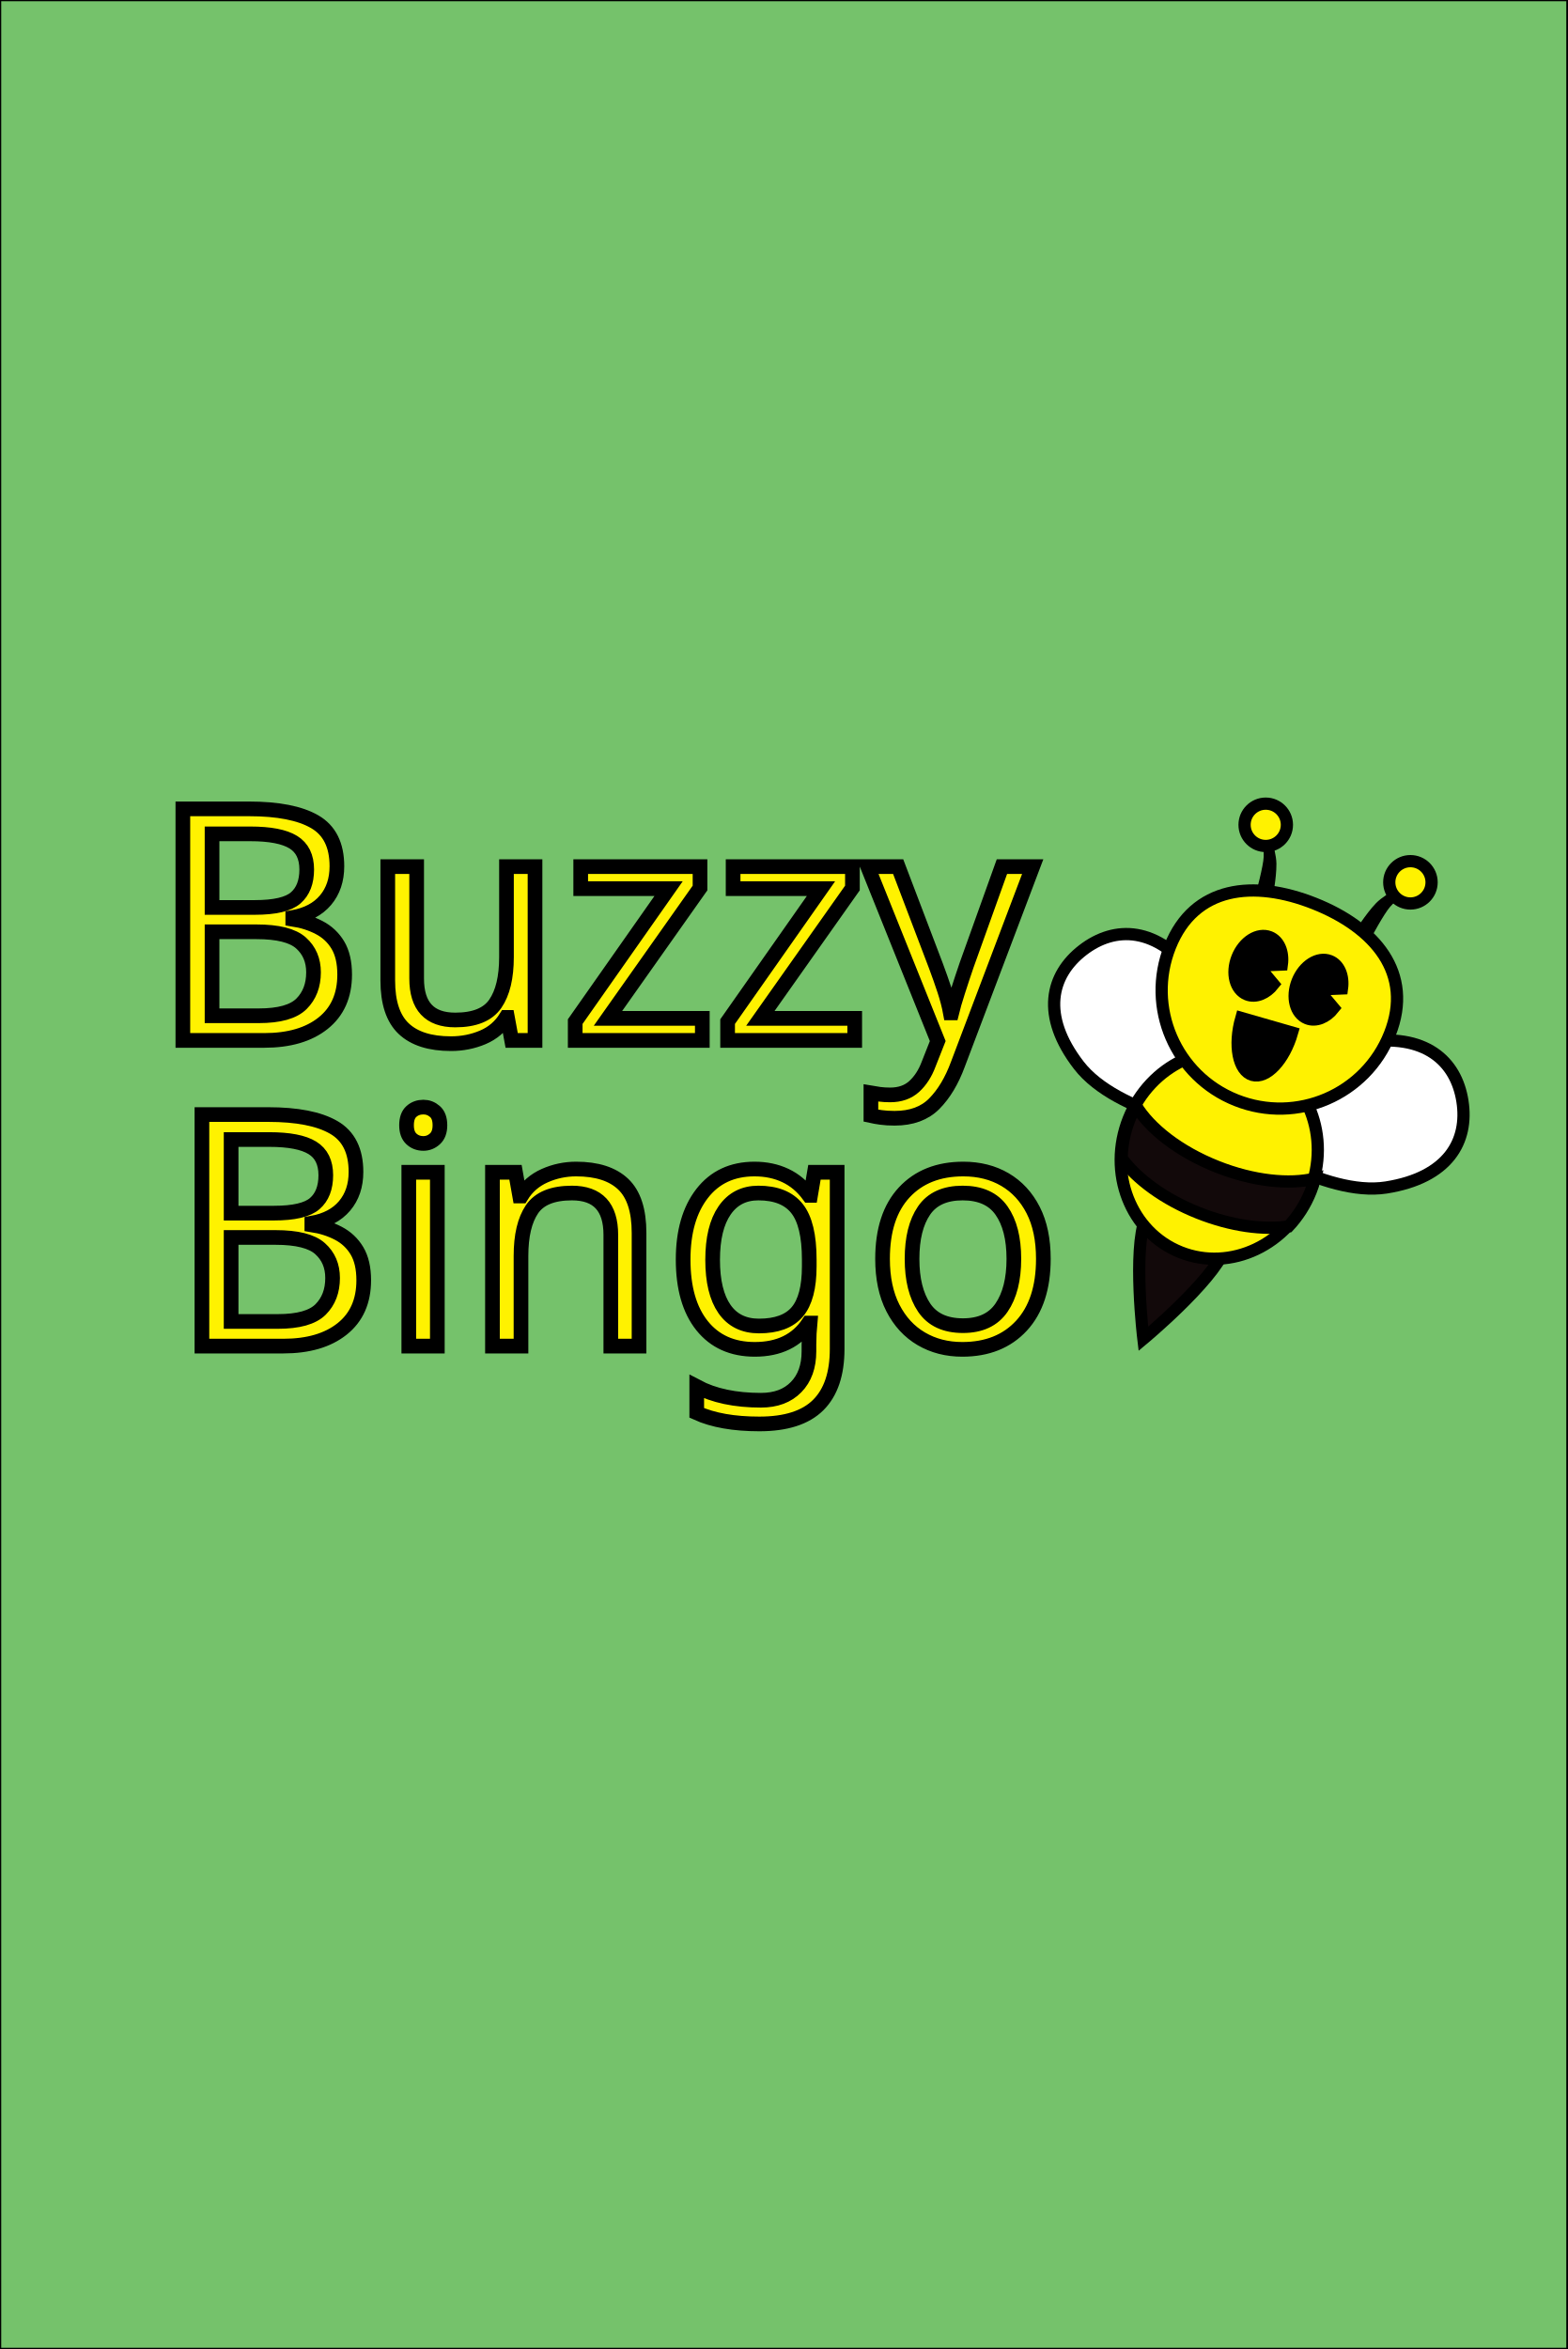
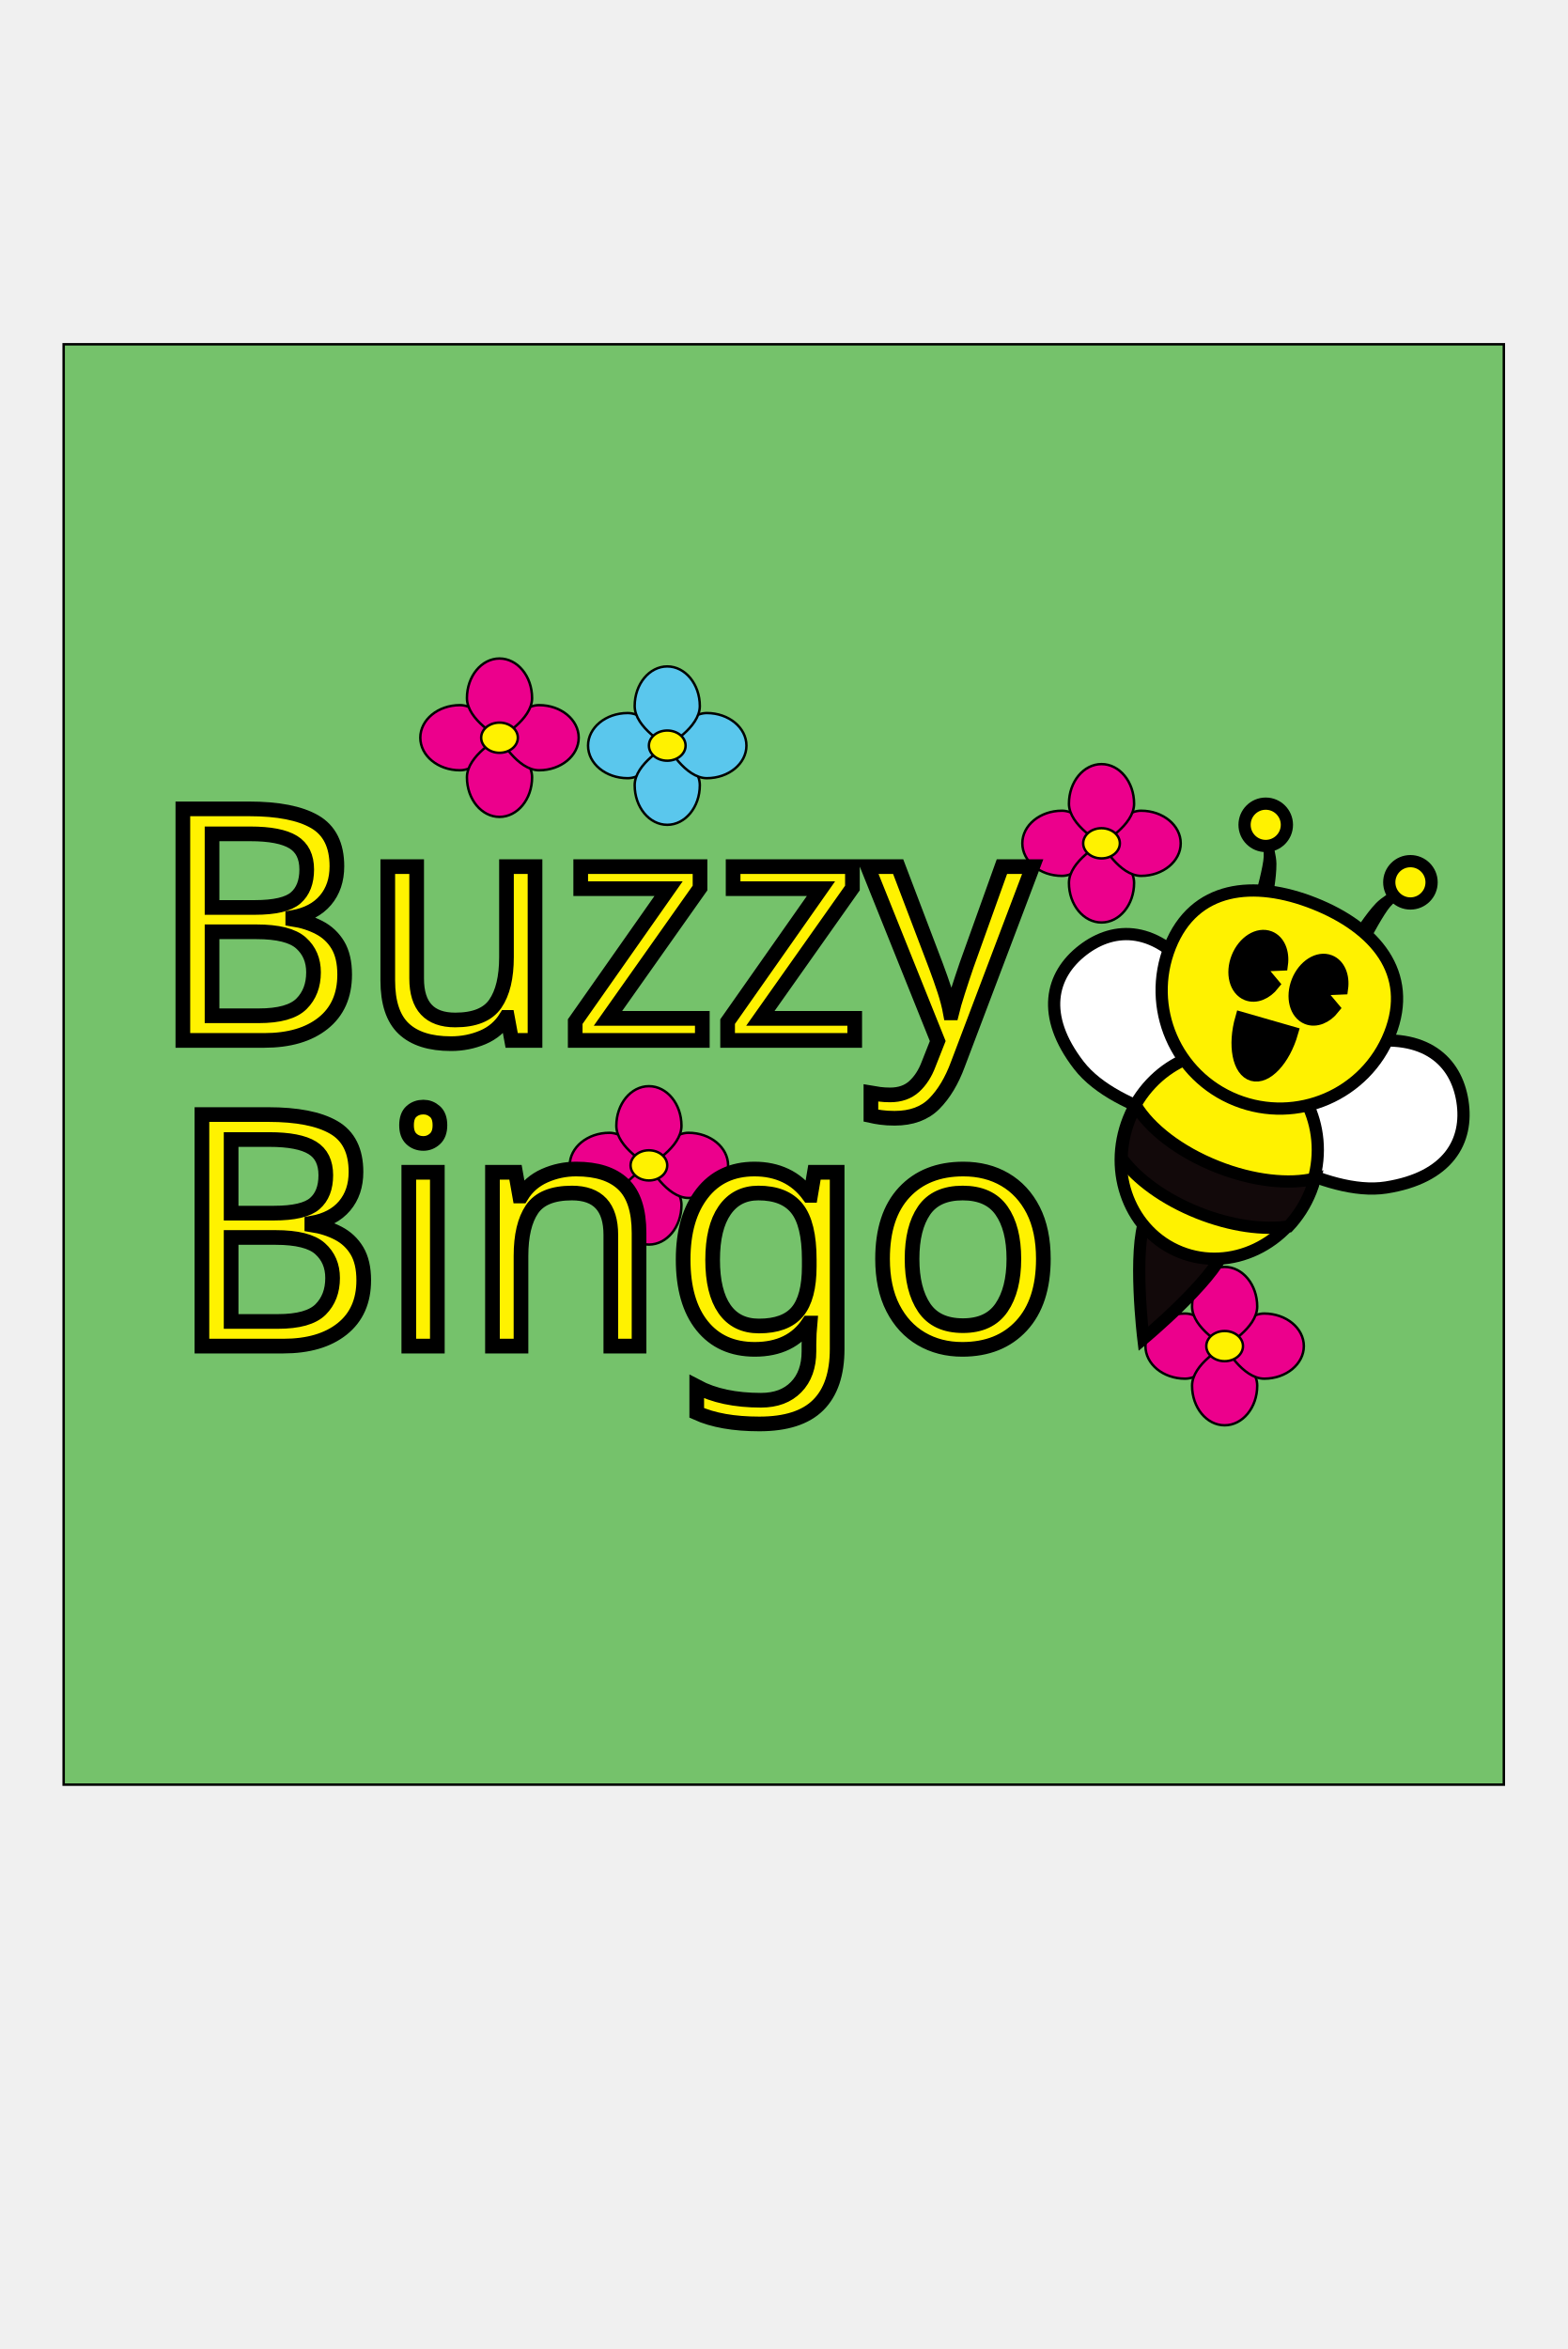
- <svg xmlns="http://www.w3.org/2000/svg" xmlns:xlink="http://www.w3.org/1999/xlink" version="1.1" x="0px" y="0px" width="641.072px" height="960.563px" viewBox="0 0 641.072 960.563" enable-background="new 0 0 641.072 960.563" xml:space="preserve">
+ <svg xmlns="http://www.w3.org/2000/svg" xmlns:xlink="http://www.w3.org/1999/xlink" version="1.1" id="Layer_1" x="0px" y="0px" width="641.072px" height="960.562px" viewBox="0 0 641.072 960.562" enable-background="new 0 0 641.072 960.562" xml:space="preserve">
  <symbol id="flower_1_" viewBox="-32.887 -32.887 65.774 65.773">
    <g>
-       <path fill="#EC008C" stroke="#000000" stroke-miterlimit="10" d="M-16.194,13.32C-7.25,13.32,0,0,0,0s-7.25-13.32-16.193-13.32    S-32.387-7.356-32.387,0S-25.137,13.32-16.194,13.32z" />
-       <path fill="#EC008C" stroke="#000000" stroke-miterlimit="10" d="M-13.32-16.193C-13.32-7.25,0,0,0,0s13.32-7.25,13.32-16.193    S7.356-32.387,0-32.387C-7.357-32.387-13.32-25.137-13.32-16.193z" />
-       <path fill="#EC008C" stroke="#000000" stroke-miterlimit="10" d="M16.193-13.32C7.25-13.32,0,0,0,0s7.25,13.32,16.193,13.32    S32.387,7.356,32.387,0S25.137-13.32,16.193-13.32z" />
-       <path fill="#EC008C" stroke="#000000" stroke-miterlimit="10" d="M13.32,16.193C13.32,7.25,0,0,0,0s-13.32,7.25-13.32,16.193    S-7.357,32.387,0,32.387C7.356,32.387,13.32,25.137,13.32,16.193z" />
+       <path fill="#EC008C" stroke="#000000" stroke-miterlimit="10" d="M-16.194,13.32C-7.25,13.32,0,0,0,0s-7.25-13.32-16.193-13.32    c-8.943,0-16.194,5.964-16.194,13.32S-25.137,13.32-16.194,13.32z" />
+       <path fill="#EC008C" stroke="#000000" stroke-miterlimit="10" d="M-13.32-16.193C-13.32-7.25,0,0,0,0s13.32-7.25,13.32-16.193    c0-8.942-5.964-16.193-13.32-16.193C-7.357-32.387-13.32-25.137-13.32-16.193z" />
+       <path fill="#EC008C" stroke="#000000" stroke-miterlimit="10" d="M16.193-13.32C7.25-13.32,0,0,0,0s7.25,13.32,16.193,13.32    c8.943,0,16.194-5.964,16.194-13.32S25.137-13.32,16.193-13.32z" />
+       <path fill="#EC008C" stroke="#000000" stroke-miterlimit="10" d="M13.32,16.193C13.32,7.25,0,0,0,0s-13.32,7.25-13.32,16.193    c0,8.942,5.963,16.193,13.32,16.193C7.356,32.387,13.32,25.137,13.32,16.193z" />
    </g>
    <path fill="#FFF200" stroke="#000000" stroke-miterlimit="10" d="M7.5,0c0-3.409-3.358-6.173-7.5-6.173S-7.5-3.409-7.5,0   S-4.142,6.173,0,6.173S7.5,3.409,7.5,0z" />
  </symbol>
  <g id="Layer_3">
-     <rect fill="#75C26B" stroke="#000000" stroke-miterlimit="10" width="641.072" height="960.563" />
+     <rect x="26.036" y="140.781" fill="#75C26B" stroke="#000000" stroke-miterlimit="10" width="589" height="589" />
  </g>
-   <g id="Layer_4" display="none">
-     <use xlink:href="#flower_1_" width="65.774" height="65.773" x="-32.887" y="-32.887" transform="matrix(1 0 0 -1 161.5 61)" display="inline" overflow="visible" />
-     <use xlink:href="#flower_1_" width="65.774" height="65.773" x="-32.887" y="-32.887" transform="matrix(1 0 0 -1 51.5 203.5)" display="inline" overflow="visible" />
-     <use xlink:href="#flower_1_" width="65.774" height="65.773" x="-32.887" y="-32.887" transform="matrix(1 0 0 -1 504 117.5)" display="inline" overflow="visible" />
-     <use xlink:href="#flower_1_" width="65.774" height="65.773" x="-32.887" y="-32.887" transform="matrix(1 0 0 -1 89 362)" display="inline" overflow="visible" />
+   <g id="Layer_4">
+     <use xlink:href="#flower_1_" width="65.774" height="65.773" x="-32.887" y="-32.887" transform="matrix(1 0 0 -1 204.2861 301.6665)" overflow="visible" />
+     <use xlink:href="#flower_1_" width="65.774" height="65.773" x="-32.887" y="-32.887" transform="matrix(1 0 0 -1 265.3872 476.5532)" overflow="visible" />
+     <use xlink:href="#flower_1_" width="65.774" height="65.773" x="-32.887" y="-32.887" transform="matrix(1 0 0 -1 450.4932 344.8462)" overflow="visible" />
+     <use xlink:href="#flower_1_" width="65.774" height="65.773" x="-32.887" y="-32.887" transform="matrix(1 0 0 -1 500.8477 550.4531)" overflow="visible" />
  </g>
-   <g id="Layer_5" display="none">
-     <g id="flower" display="inline">
+   <g id="Layer_5">
+     <g id="flower">
      <g>
-         <path fill="#5AC7ED" stroke="#000000" stroke-miterlimit="10" d="M216.806,138.18c8.944,0,16.193,13.32,16.193,13.32     s-7.25,13.32-16.193,13.32s-16.193-5.964-16.193-13.32S207.863,138.18,216.806,138.18z" />
-         <path fill="#5AC7ED" stroke="#000000" stroke-miterlimit="10" d="M219.68,167.693c0-8.943,13.32-16.193,13.32-16.193     s13.32,7.25,13.32,16.193s-5.963,16.193-13.32,16.193C225.643,183.887,219.68,176.637,219.68,167.693z" />
-         <path fill="#5AC7ED" stroke="#000000" stroke-miterlimit="10" d="M249.193,164.82C240.25,164.82,233,151.5,233,151.5     s7.25-13.32,16.193-13.32s16.193,5.964,16.193,13.32S258.137,164.82,249.193,164.82z" />
-         <path fill="#5AC7ED" stroke="#000000" stroke-miterlimit="10" d="M246.32,135.307c0,8.943-13.32,16.193-13.32,16.193     s-13.32-7.25-13.32-16.193s5.963-16.193,13.32-16.193C240.356,119.113,246.32,126.363,246.32,135.307z" />
+         <path fill="#5AC7ED" stroke="#000000" stroke-miterlimit="10" d="M256.693,291.581c8.944,0,16.193,13.32,16.193,13.32     s-7.25,13.32-16.193,13.32c-8.943,0-16.193-5.964-16.193-13.32S247.75,291.581,256.693,291.581z" />
+         <path fill="#5AC7ED" stroke="#000000" stroke-miterlimit="10" d="M259.567,321.093c0-8.943,13.32-16.193,13.32-16.193     s13.32,7.25,13.32,16.193s-5.963,16.193-13.32,16.193C265.53,337.288,259.567,330.038,259.567,321.093z" />
+         <path fill="#5AC7ED" stroke="#000000" stroke-miterlimit="10" d="M289.08,318.22c-8.943,0-16.193-13.32-16.193-13.32     s7.25-13.32,16.193-13.32s16.193,5.964,16.193,13.32S298.024,318.22,289.08,318.22z" />
+         <path fill="#5AC7ED" stroke="#000000" stroke-miterlimit="10" d="M286.207,288.708c0,8.943-13.32,16.193-13.32,16.193     s-13.32-7.25-13.32-16.193s5.963-16.193,13.32-16.193C280.243,272.513,286.207,279.763,286.207,288.708z" />
      </g>
-       <ellipse fill="#FFF200" stroke="#000000" stroke-miterlimit="10" cx="233" cy="151.5" rx="7.5" ry="6.173" />
+       <ellipse fill="#FFF200" stroke="#000000" stroke-miterlimit="10" cx="272.887" cy="304.9" rx="7.5" ry="6.173" />
    </g>
  </g>
  <g id="Layer_2">
    <g>
-       <path fill="#FFFFFF" stroke="#000000" stroke-width="5" stroke-miterlimit="10" d="M441.24,435.648    c15.692,20.324,58.41,26.503,58.41,26.503s4.829-42.892-10.863-63.216c-15.696-20.324-32.84-20.524-45.97-10.387    C429.688,398.687,425.545,415.323,441.24,435.648z" />
-       <path fill="#FFFFFF" stroke="#000000" stroke-width="5" stroke-miterlimit="10" d="M566.914,485.588    c-25.361,4.01-60.671-20.816-60.671-20.816s25.929-34.508,51.29-38.518c25.364-4.01,37.97,7.611,40.56,23.996    C600.685,466.635,592.28,481.578,566.914,485.588z" />
+       <path fill="#FFFFFF" stroke="#000000" stroke-width="5" stroke-miterlimit="10" d="M441.24,435.648    c15.691,20.323,58.41,26.503,58.41,26.503s4.828-42.893-10.863-63.216c-15.696-20.324-32.84-20.524-45.97-10.387    C429.688,398.687,425.545,415.323,441.24,435.648z" />
+       <path fill="#FFFFFF" stroke="#000000" stroke-width="5" stroke-miterlimit="10" d="M566.914,485.588    c-25.361,4.01-60.671-20.815-60.671-20.815s25.929-34.509,51.29-38.519c25.364-4.01,37.97,7.611,40.56,23.996    C600.685,466.635,592.28,481.578,566.914,485.588z" />
    </g>
    <g>
      <g>
-         <path stroke="#000000" stroke-miterlimit="10" d="M554.303,381.521c0,0,4.616-7.479,8.813-11.836     c4.196-4.358,17.268-10.942,17.268-10.942s-9.698,8.869-12.279,11.786c-2.58,2.918-8.084,13.265-8.084,13.265L554.303,381.521z" />
+         <path stroke="#000000" stroke-miterlimit="10" d="M554.303,381.521c0,0,4.616-7.479,8.813-11.836     c4.195-4.358,17.268-10.942,17.268-10.942s-9.698,8.869-12.278,11.786c-2.58,2.918-8.084,13.265-8.084,13.265L554.303,381.521z" />
        <circle fill="#FFF200" stroke="#000000" stroke-width="5" stroke-miterlimit="10" cx="576.827" cy="360.8" r="8.655" />
      </g>
      <g>
-         <path stroke="#000000" stroke-miterlimit="10" d="M519.81,367.814c0,0,1.776-8.606,1.714-14.656     c-0.06-6.05-5.047-19.809-5.047-19.809s0.966,13.105,0.841,16.999c-0.126,3.894-3.226,15.195-3.226,15.195L519.81,367.814z" />
+         <path stroke="#000000" stroke-miterlimit="10" d="M519.81,367.814c0,0,1.776-8.606,1.715-14.656     c-0.061-6.05-5.048-19.809-5.048-19.809s0.967,13.105,0.842,16.999c-0.126,3.894-3.227,15.195-3.227,15.195L519.81,367.814z" />
        <circle fill="#FFF200" stroke="#000000" stroke-width="5" stroke-miterlimit="10" cx="517.651" cy="337.286" r="8.656" />
      </g>
    </g>
-     <path fill="#12090A" stroke="#000000" stroke-width="5" stroke-miterlimit="10" d="M500.848,510.924   c-5.276,13.282-33.241,36.55-33.241,36.55s-4.364-36.113,0.913-49.396L500.848,510.924z" />
-     <ellipse transform="matrix(0.9293 0.3693 -0.3693 0.9293 209.6408 -150.7672)" fill="#FFF200" stroke="#000000" stroke-width="5" stroke-miterlimit="10" cx="498.669" cy="472.26" rx="39.878" ry="42.847" />
-     <path fill="#FFF200" stroke="#000000" stroke-width="5" stroke-miterlimit="10" d="M568.396,422.82   c-9.861,24.822-37.98,36.948-62.801,27.086c-24.822-9.863-36.949-37.982-27.085-62.804c9.862-24.822,34.221-27.486,59.042-17.623   C562.375,379.342,578.261,397.999,568.396,422.82z" />
+     <path fill="#12090A" stroke="#000000" stroke-width="5" stroke-miterlimit="10" d="M500.848,510.924   c-5.275,13.282-33.24,36.55-33.24,36.55s-4.364-36.112,0.912-49.396L500.848,510.924z" />
+     <ellipse transform="matrix(0.3693 -0.9293 0.9293 0.3693 -124.3802 761.2554)" fill="#FFF200" stroke="#000000" stroke-width="5" stroke-miterlimit="10" cx="498.648" cy="472.262" rx="42.847" ry="39.878" />
+     <path fill="#FFF200" stroke="#000000" stroke-width="5" stroke-miterlimit="10" d="M568.396,422.82   c-9.861,24.821-37.98,36.947-62.802,27.086c-24.821-9.863-36.948-37.982-27.085-62.804c9.862-24.822,34.222-27.486,59.042-17.623   C562.375,379.342,578.261,397.999,568.396,422.82z" />
    <g>
-       <path stroke="#000000" stroke-width="5" stroke-miterlimit="10" d="M524.248,394.427c0.699-5.092-1.186-9.708-4.966-11.209    c-4.737-1.882-10.661,1.835-13.231,8.305c-2.57,6.468-0.814,13.239,3.923,15.123c3.595,1.428,7.872-0.368,10.85-4.143    l-6.416-7.659L524.248,394.427z" />
-       <path stroke="#000000" stroke-width="5" stroke-miterlimit="10" d="M548.848,404.202c0.7-5.091-1.184-9.707-4.964-11.208    c-4.737-1.882-10.661,1.835-13.233,8.304c-2.57,6.468-0.814,13.239,3.925,15.123c3.595,1.427,7.872-0.368,10.85-4.143    l-6.418-7.659L548.848,404.202z" />
+       <path stroke="#000000" stroke-width="5" stroke-miterlimit="10" d="M524.248,394.427c0.699-5.092-1.186-9.708-4.966-11.209    c-4.737-1.882-10.661,1.835-13.231,8.305c-2.569,6.468-0.813,13.239,3.923,15.123c3.596,1.428,7.872-0.368,10.851-4.143    l-6.416-7.659L524.248,394.427z" />
+       <path stroke="#000000" stroke-width="5" stroke-miterlimit="10" d="M548.848,404.202c0.7-5.091-1.184-9.707-4.964-11.208    c-4.736-1.882-10.661,1.835-13.232,8.304c-2.57,6.468-0.814,13.239,3.925,15.123c3.595,1.427,7.872-0.368,10.85-4.143    l-6.418-7.659L548.848,404.202z" />
    </g>
-     <path stroke="#000000" stroke-width="5" stroke-miterlimit="10" d="M507.68,416.274c-3.223,11.218-1.19,21.646,4.541,23.293   s12.989-6.112,16.213-17.328L507.68,416.274z" />
-     <path fill="#12090A" stroke="#000000" stroke-width="5" stroke-miterlimit="10" d="M464.571,452.166   c-0.979,1.75-1.861,3.582-2.624,5.502c-2.094,5.27-3.131,10.677-3.229,15.968c6.176,8.474,17.388,16.774,31.423,22.353   c13.407,5.326,26.642,7.074,36.783,5.545c3.798-4.033,6.943-8.882,9.14-14.414c0.68-1.707,1.235-3.432,1.698-5.16   c-10.467,2.529-25.174,1.037-40.101-4.895C482.221,470.928,470.229,461.498,464.571,452.166z" />
+     <path stroke="#000000" stroke-width="5" stroke-miterlimit="10" d="M507.68,416.274c-3.223,11.218-1.189,21.646,4.541,23.293   c5.731,1.646,12.989-6.112,16.213-17.328L507.68,416.274z" />
+     <path fill="#12090A" stroke="#000000" stroke-width="5" stroke-miterlimit="10" d="M464.571,452.166   c-0.979,1.75-1.861,3.582-2.624,5.502c-2.094,5.27-3.131,10.677-3.229,15.968c6.176,8.475,17.389,16.774,31.423,22.354   c13.407,5.326,26.643,7.073,36.783,5.545c3.798-4.033,6.943-8.882,9.141-14.414c0.68-1.707,1.234-3.433,1.697-5.16   c-10.467,2.529-25.174,1.037-40.101-4.895C482.221,470.928,470.229,461.498,464.571,452.166z" />
  </g>
-   <g id="Layer_1">
-     <text transform="matrix(1 0 0 1 61.9248 425.4531)">
-       <tspan x="0" y="0" fill="#FFF200" stroke="#000000" stroke-width="6" stroke-miterlimit="10" font-family="'CooperBlack'" font-size="132.61">Buzzy</tspan>
-       <tspan x="7.802" y="125" fill="#FFF200" stroke="#000000" stroke-width="6" stroke-miterlimit="10" font-family="'CooperBlack'" font-size="132.61">Bingo</tspan>
-     </text>
+   <g id="Layer_1_1_">
+     <text transform="matrix(1 0 0 1 61.9248 425.4531)" fill="#FFF200" font-family="'CooperBlack'" font-size="132.61">Buzzy</text>
+     <text transform="matrix(1 0 0 1 61.9248 425.4531)" fill="none" stroke="#000000" stroke-width="6" stroke-miterlimit="10" font-family="'CooperBlack'" font-size="132.61">Buzzy</text>
+     <text transform="matrix(1 0 0 1 69.7266 550.4531)" fill="#FFF200" font-family="'CooperBlack'" font-size="132.61">Bingo</text>
+     <text transform="matrix(1 0 0 1 69.7266 550.4531)" fill="none" stroke="#000000" stroke-width="6" stroke-miterlimit="10" font-family="'CooperBlack'" font-size="132.61">Bingo</text>
  </g>
</svg>
